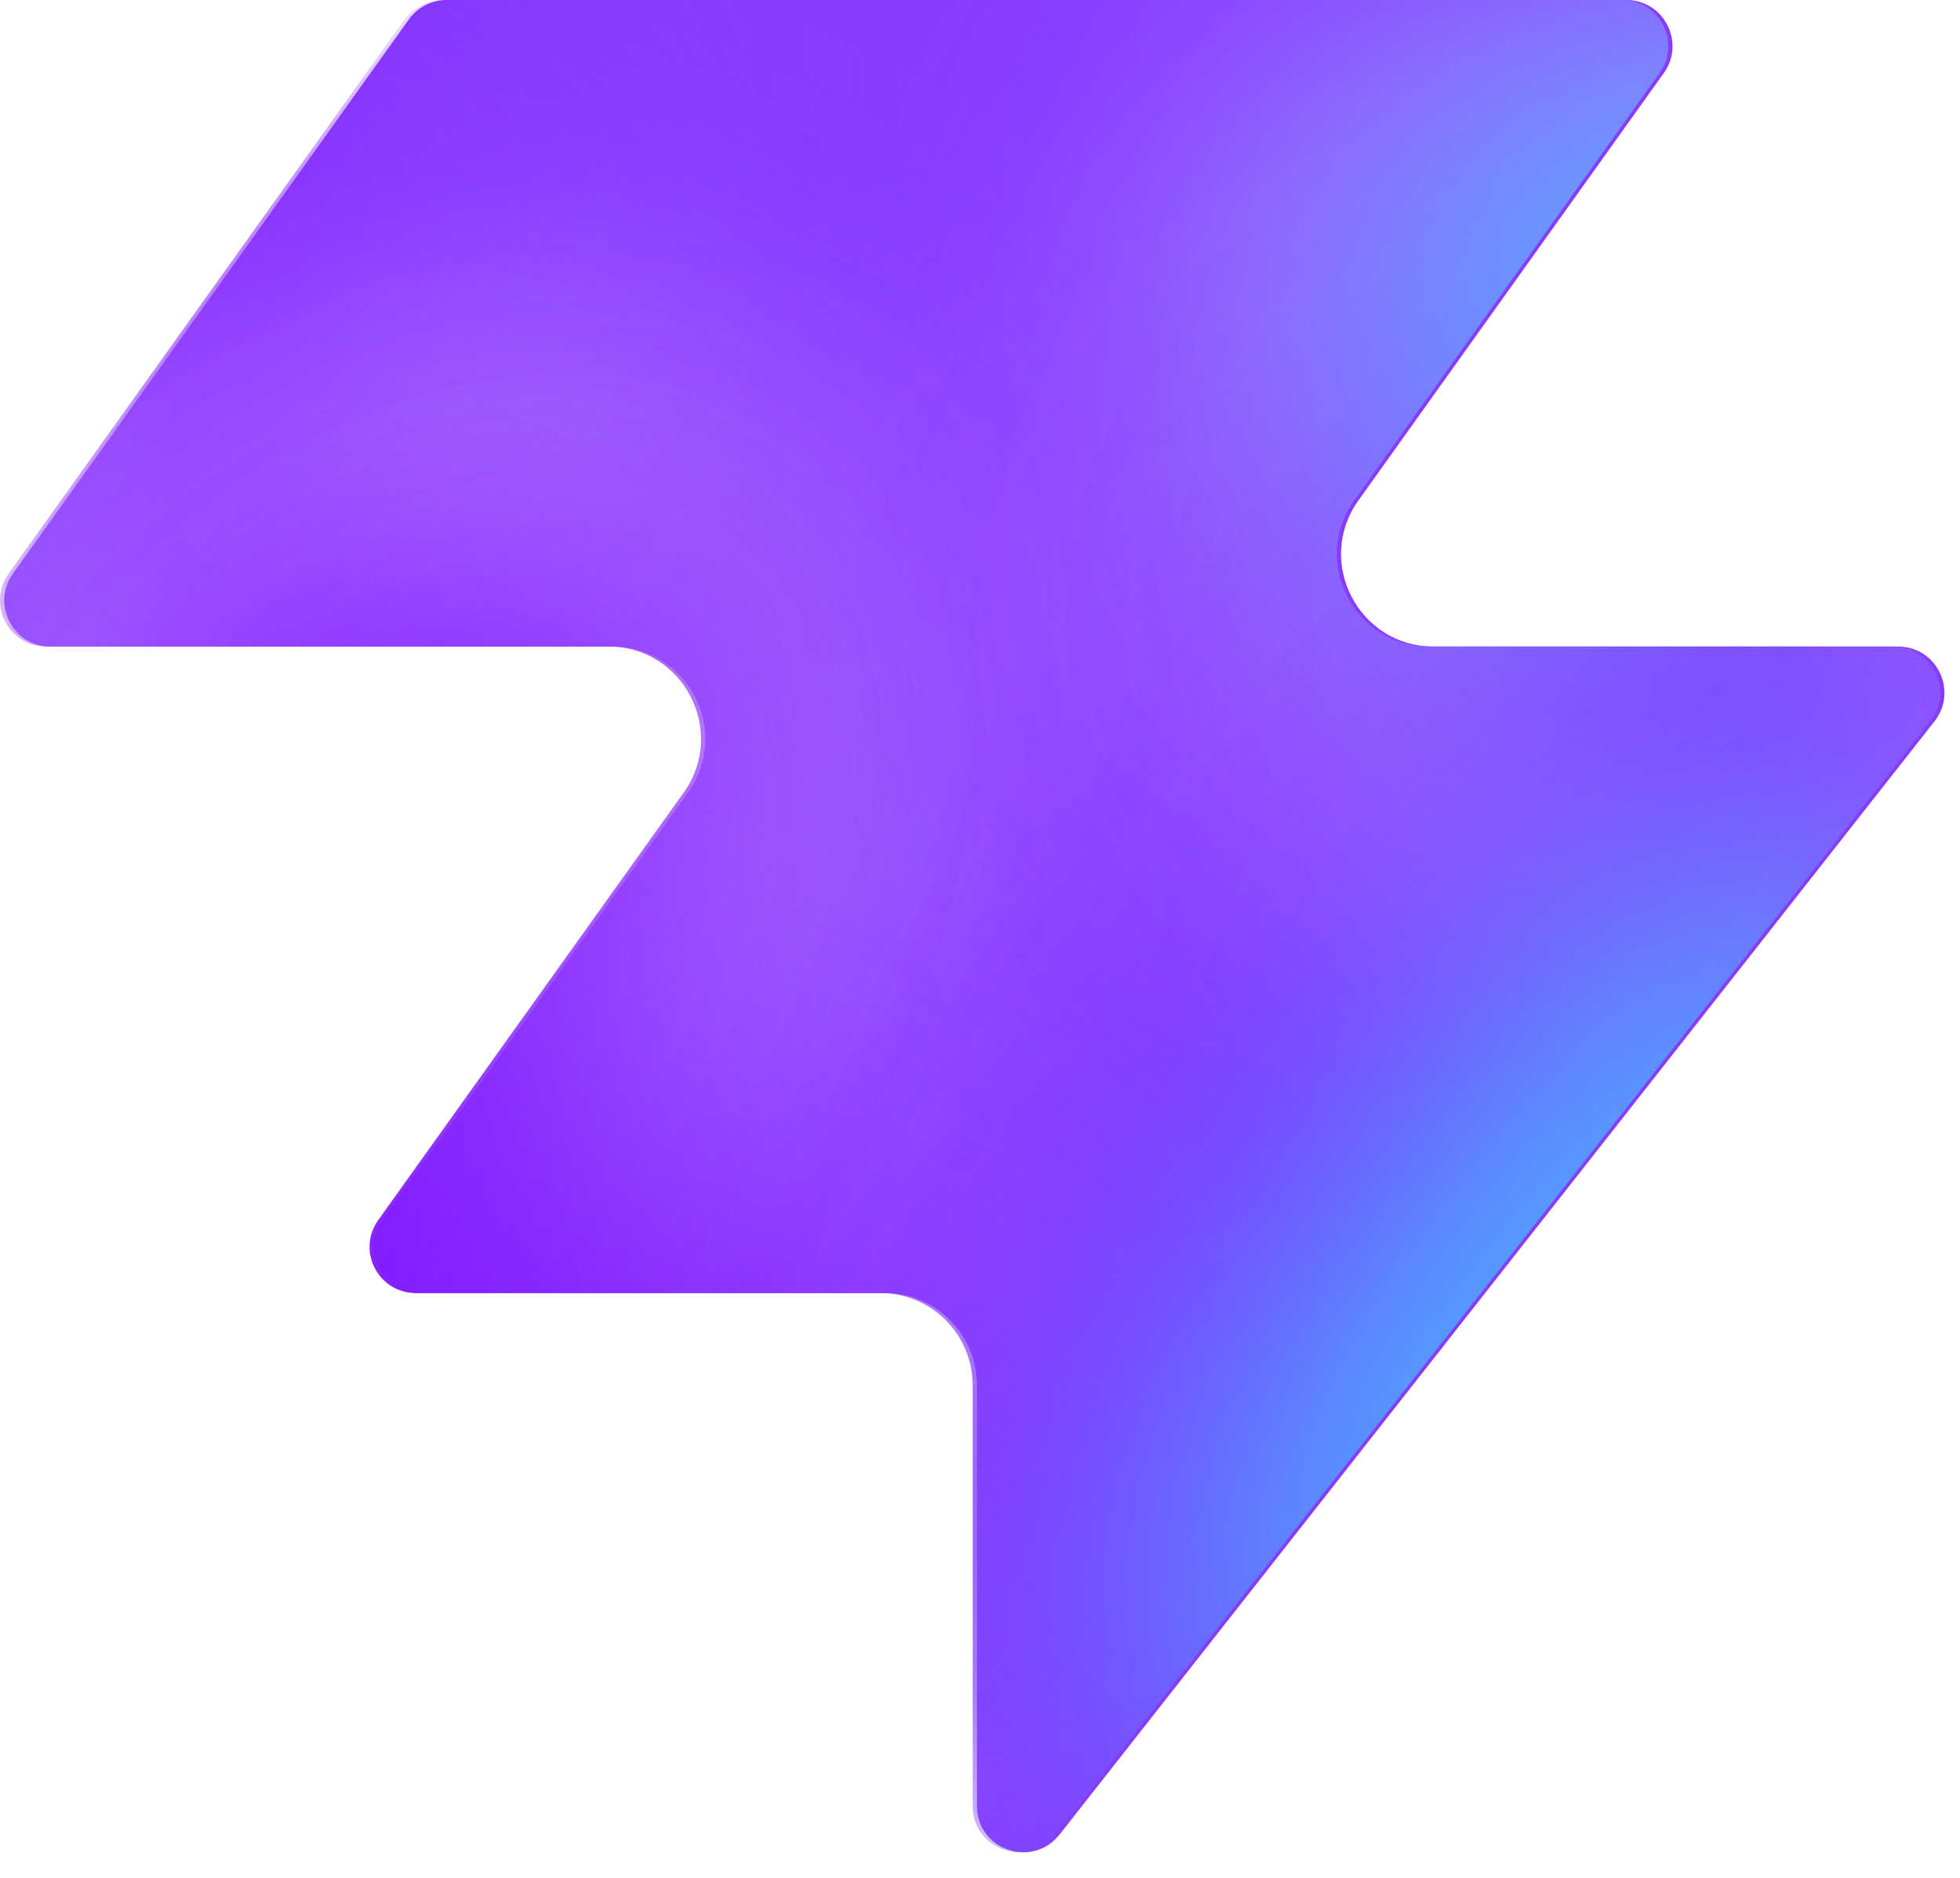
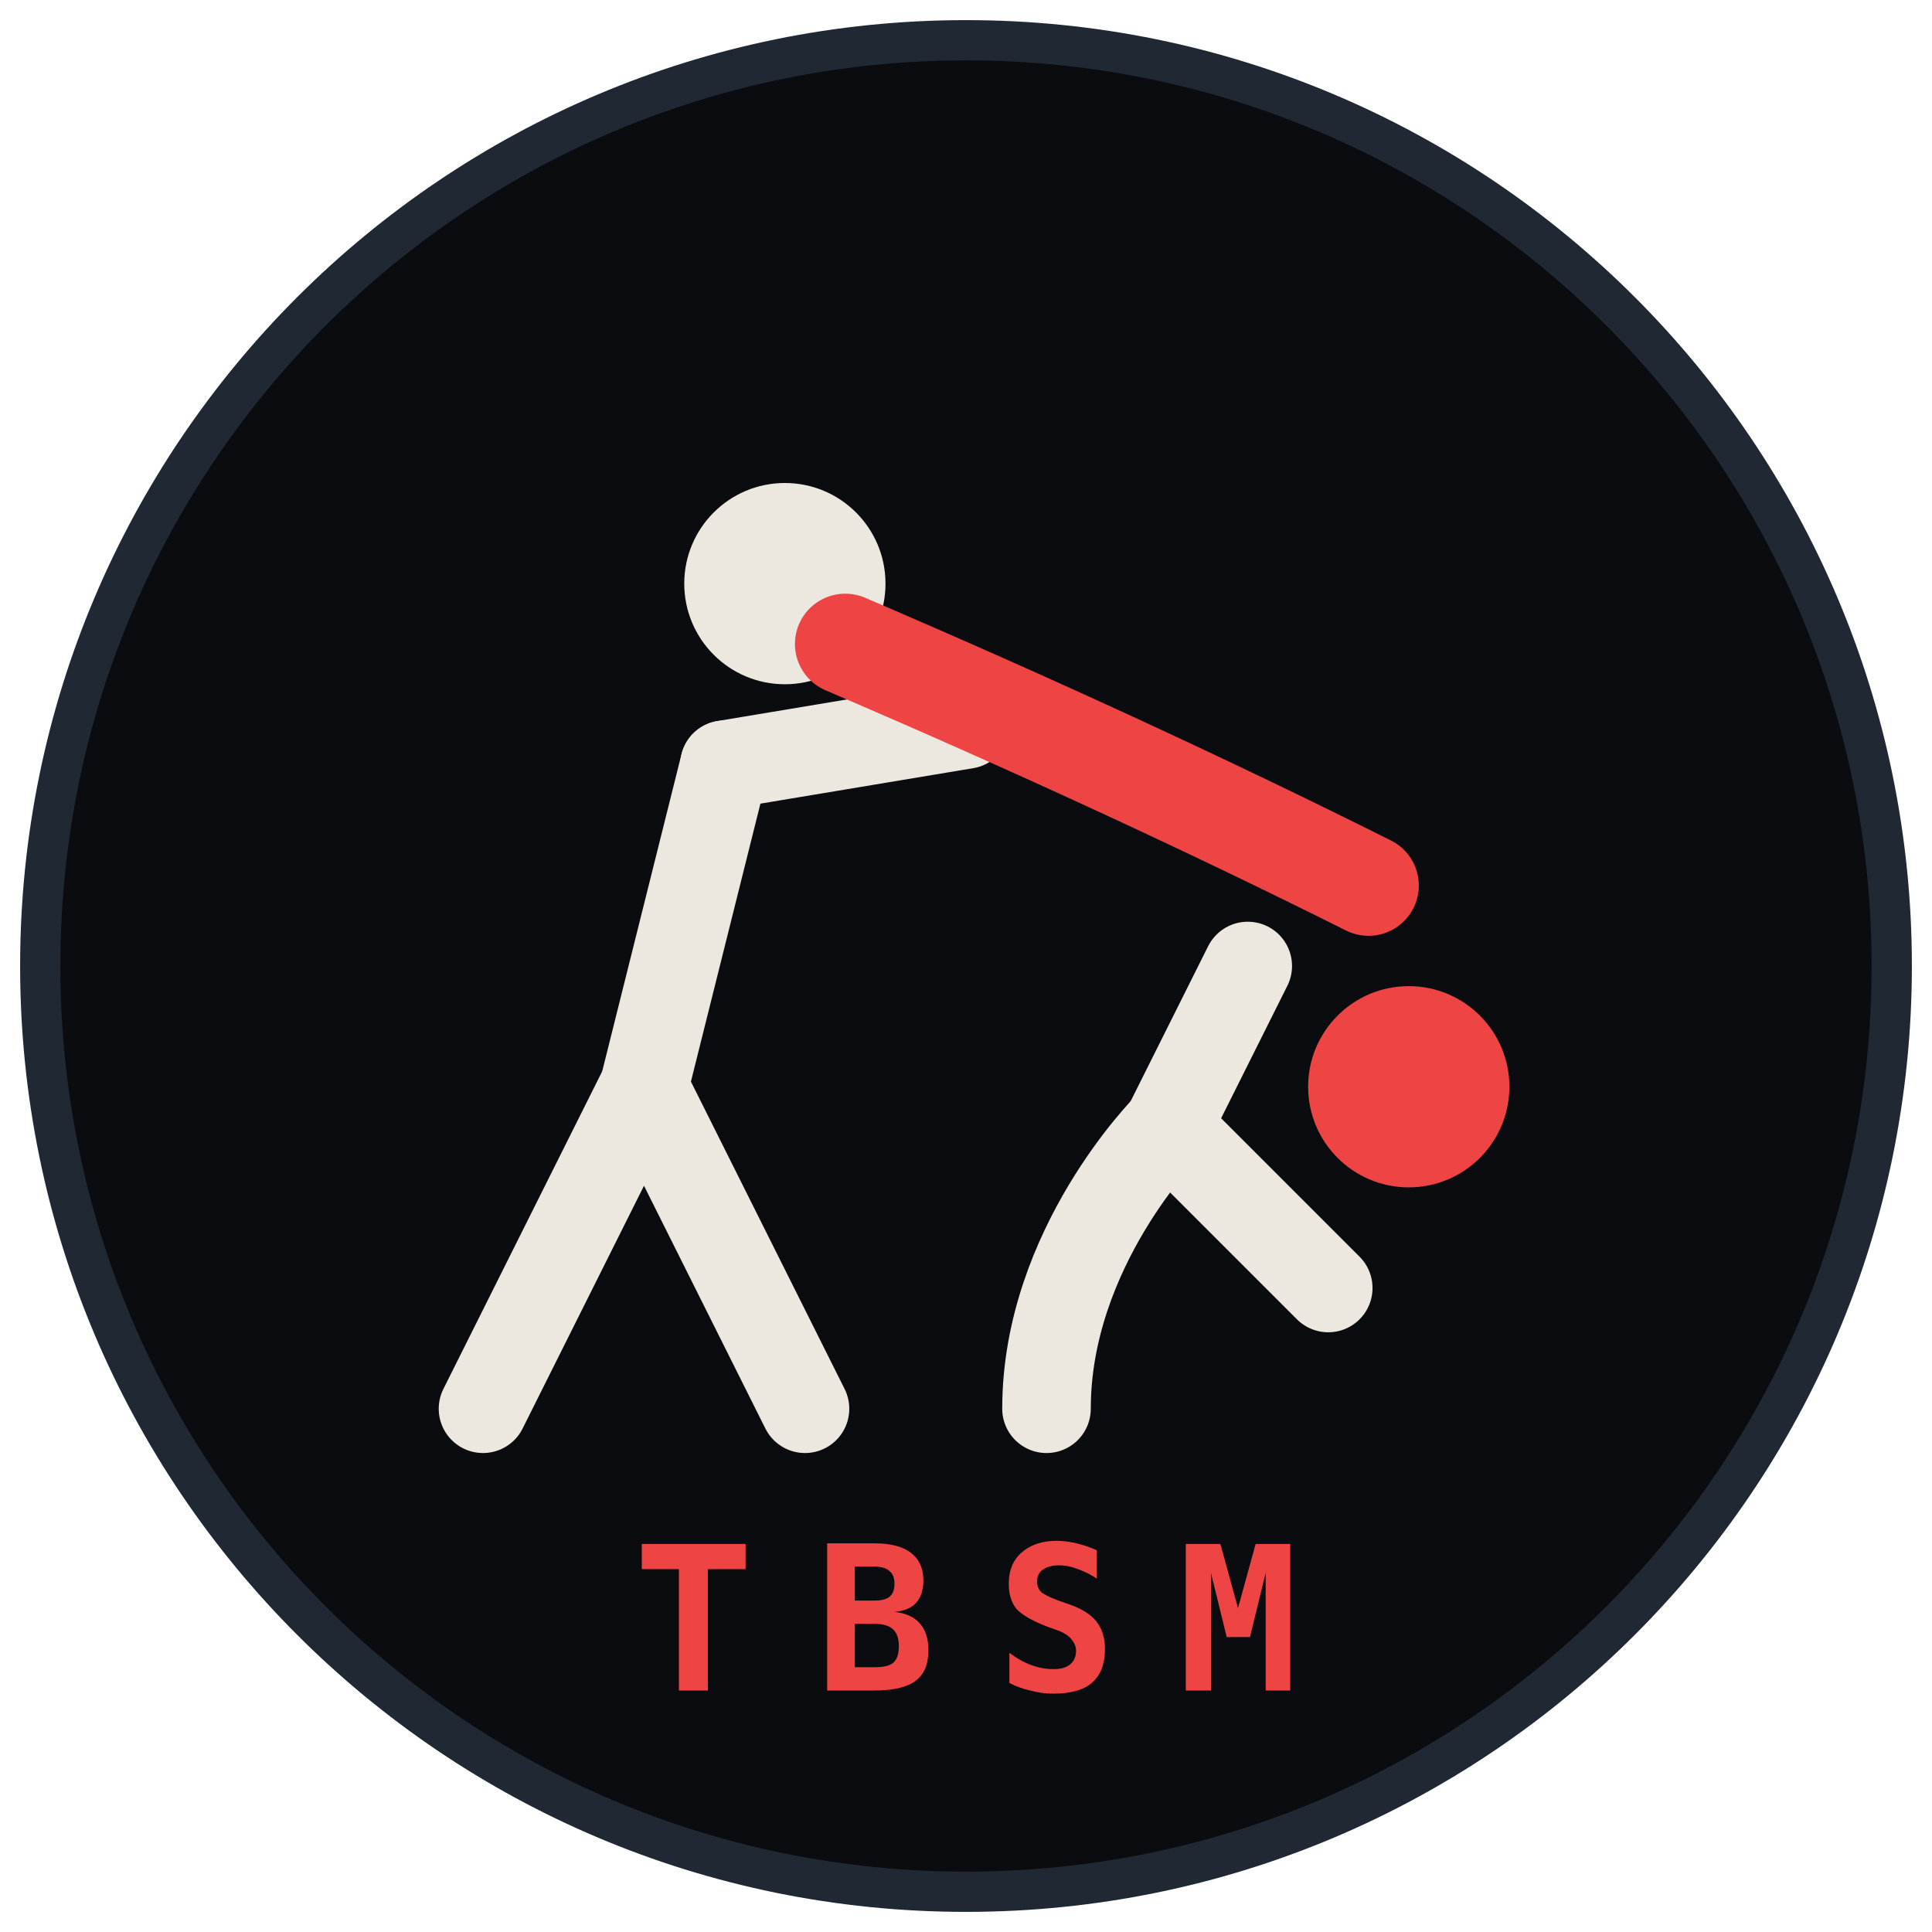
- <svg xmlns="http://www.w3.org/2000/svg" width="48" height="46" fill="none" viewBox="0 0 48 46">
-   <path fill="#863bff" d="M25.946 44.938c-.664.845-2.021.375-2.021-.698V33.937a2.26 2.26 0 0 0-2.262-2.262H10.287c-.92 0-1.456-1.04-.92-1.788l7.48-10.471c1.07-1.497 0-3.578-1.842-3.578H1.237c-.92 0-1.456-1.04-.92-1.788L10.013.474c.214-.297.556-.474.92-.474h28.894c.92 0 1.456 1.04.92 1.788l-7.48 10.471c-1.07 1.498 0 3.579 1.842 3.579h11.377c.943 0 1.473 1.088.89 1.83L25.947 44.94z" style="fill:#863bff;fill:color(display-p3 .525 .23 1);fill-opacity:1" />
-   <mask id="a" width="48" height="46" x="0" y="0" maskUnits="userSpaceOnUse" style="mask-type:alpha">
-     <path fill="#000" d="M25.842 44.938c-.664.844-2.021.375-2.021-.698V33.937a2.26 2.26 0 0 0-2.262-2.262H10.183c-.92 0-1.456-1.04-.92-1.788l7.48-10.471c1.07-1.498 0-3.579-1.842-3.579H1.133c-.92 0-1.456-1.04-.92-1.787L9.91.473c.214-.297.556-.474.92-.474h28.894c.92 0 1.456 1.04.92 1.788l-7.48 10.471c-1.07 1.498 0 3.578 1.842 3.578h11.377c.943 0 1.473 1.088.89 1.832L25.843 44.94z" style="fill:#000;fill-opacity:1" />
-   </mask>
-   <g mask="url(#a)">
-     <g filter="url(#b)">
-       <ellipse cx="5.508" cy="14.704" fill="#ede6ff" rx="5.508" ry="14.704" style="fill:#ede6ff;fill:color(display-p3 .927 .903 1);fill-opacity:1" transform="matrix(.00324 1 1 -.00324 -4.47 31.516)" />
-     </g>
-     <g filter="url(#c)">
-       <ellipse cx="10.399" cy="29.851" fill="#ede6ff" rx="10.399" ry="29.851" style="fill:#ede6ff;fill:color(display-p3 .927 .903 1);fill-opacity:1" transform="matrix(.00324 1 1 -.00324 -39.328 7.883)" />
-     </g>
-     <g filter="url(#d)">
-       <ellipse cx="5.508" cy="30.487" fill="#7e14ff" rx="5.508" ry="30.487" style="fill:#7e14ff;fill:color(display-p3 .492 .077 1);fill-opacity:1" transform="rotate(89.814 -25.913 -14.639)scale(1 -1)" />
-     </g>
-     <g filter="url(#e)">
-       <ellipse cx="5.508" cy="30.599" fill="#7e14ff" rx="5.508" ry="30.599" style="fill:#7e14ff;fill:color(display-p3 .492 .077 1);fill-opacity:1" transform="rotate(89.814 -32.644 -3.334)scale(1 -1)" />
-     </g>
-     <g filter="url(#f)">
-       <ellipse cx="5.508" cy="30.599" fill="#7e14ff" rx="5.508" ry="30.599" style="fill:#7e14ff;fill:color(display-p3 .492 .077 1);fill-opacity:1" transform="matrix(.00324 1 1 -.00324 -34.34 30.47)" />
-     </g>
-     <g filter="url(#g)">
-       <ellipse cx="14.072" cy="22.078" fill="#ede6ff" rx="14.072" ry="22.078" style="fill:#ede6ff;fill:color(display-p3 .927 .903 1);fill-opacity:1" transform="rotate(93.35 24.506 48.493)scale(-1 1)" />
-     </g>
-     <g filter="url(#h)">
-       <ellipse cx="3.47" cy="21.501" fill="#7e14ff" rx="3.47" ry="21.501" style="fill:#7e14ff;fill:color(display-p3 .492 .077 1);fill-opacity:1" transform="rotate(89.009 28.708 47.59)scale(-1 1)" />
-     </g>
-     <g filter="url(#i)">
-       <ellipse cx="3.47" cy="21.501" fill="#7e14ff" rx="3.47" ry="21.501" style="fill:#7e14ff;fill:color(display-p3 .492 .077 1);fill-opacity:1" transform="rotate(89.009 28.708 47.59)scale(-1 1)" />
-     </g>
-     <g filter="url(#j)">
-       <ellipse cx=".387" cy="8.972" fill="#7e14ff" rx="4.407" ry="29.108" style="fill:#7e14ff;fill:color(display-p3 .492 .077 1);fill-opacity:1" transform="rotate(39.51 .387 8.972)" />
-     </g>
-     <g filter="url(#k)">
-       <ellipse cx="47.523" cy="-6.092" fill="#7e14ff" rx="4.407" ry="29.108" style="fill:#7e14ff;fill:color(display-p3 .492 .077 1);fill-opacity:1" transform="rotate(37.892 47.523 -6.092)" />
-     </g>
-     <g filter="url(#l)">
-       <ellipse cx="41.412" cy="6.333" fill="#47bfff" rx="5.971" ry="9.665" style="fill:#47bfff;fill:color(display-p3 .28 .748 1);fill-opacity:1" transform="rotate(37.892 41.412 6.333)" />
-     </g>
-     <g filter="url(#m)">
-       <ellipse cx="-1.879" cy="38.332" fill="#7e14ff" rx="4.407" ry="29.108" style="fill:#7e14ff;fill:color(display-p3 .492 .077 1);fill-opacity:1" transform="rotate(37.892 -1.88 38.332)" />
-     </g>
-     <g filter="url(#n)">
-       <ellipse cx="-1.879" cy="38.332" fill="#7e14ff" rx="4.407" ry="29.108" style="fill:#7e14ff;fill:color(display-p3 .492 .077 1);fill-opacity:1" transform="rotate(37.892 -1.88 38.332)" />
-     </g>
-     <g filter="url(#o)">
-       <ellipse cx="35.651" cy="29.907" fill="#7e14ff" rx="4.407" ry="29.108" style="fill:#7e14ff;fill:color(display-p3 .492 .077 1);fill-opacity:1" transform="rotate(37.892 35.651 29.907)" />
-     </g>
-     <g filter="url(#p)">
-       <ellipse cx="38.418" cy="32.4" fill="#47bfff" rx="5.971" ry="15.297" style="fill:#47bfff;fill:color(display-p3 .28 .748 1);fill-opacity:1" transform="rotate(37.892 38.418 32.4)" />
-     </g>
+ <svg xmlns="http://www.w3.org/2000/svg" viewBox="0 0 48 48" width="48" height="48">
+   <defs>
+     <style>
+       @keyframes neon-pulse {
+         0%, 100% { opacity: 0.6; filter: drop-shadow(0 0 1px #EF4444); }
+         50% { opacity: 1; filter: drop-shadow(0 0 4px #EF4444); }
+       }
+       @keyframes float-head {
+         0%, 100% { transform: translateY(0) rotate(0deg); }
+         50% { transform: translateY(-1px) rotate(15deg); }
+       }
+       .glow-slash {
+         animation: neon-pulse 1.8s ease-in-out infinite;
+       }
+       .severed-head {
+         transform-origin: 35px 27px;
+         animation: float-head 2.5s ease-in-out infinite;
+       }
+     </style>
+   </defs>
+   <circle cx="24" cy="24" r="23" fill="#0B0C10" stroke="#1F2833" stroke-width="1" />
+   <g>
+     <path d="M 12 35 L 16 27 L 20 35" stroke="#EDE8DF" stroke-width="2.2" stroke-linecap="round" stroke-linejoin="round" fill="none" />
+     <path d="M 16 27 L 18 19" stroke="#EDE8DF" stroke-width="2.2" stroke-linecap="round" fill="none" />
+     <circle cx="19.5" cy="14.5" r="2.5" fill="#EDE8DF" />
+     <path d="M 18 19 L 24 18" stroke="#EDE8DF" stroke-width="2.2" stroke-linecap="round" fill="none" />
  </g>
-   <defs>
-     <filter id="b" width="60.045" height="41.654" x="-19.77" y="16.149" color-interpolation-filters="sRGB" filterUnits="userSpaceOnUse">
-       <feFlood flood-opacity="0" result="BackgroundImageFix" />
-       <feBlend in="SourceGraphic" in2="BackgroundImageFix" result="shape" />
-       <feGaussianBlur result="effect1_foregroundBlur_2002_17158" stdDeviation="7.659" />
-     </filter>
-     <filter id="c" width="90.34" height="51.437" x="-54.613" y="-7.533" color-interpolation-filters="sRGB" filterUnits="userSpaceOnUse">
-       <feFlood flood-opacity="0" result="BackgroundImageFix" />
-       <feBlend in="SourceGraphic" in2="BackgroundImageFix" result="shape" />
-       <feGaussianBlur result="effect1_foregroundBlur_2002_17158" stdDeviation="7.659" />
-     </filter>
-     <filter id="d" width="79.355" height="29.4" x="-49.64" y="2.03" color-interpolation-filters="sRGB" filterUnits="userSpaceOnUse">
-       <feFlood flood-opacity="0" result="BackgroundImageFix" />
-       <feBlend in="SourceGraphic" in2="BackgroundImageFix" result="shape" />
-       <feGaussianBlur result="effect1_foregroundBlur_2002_17158" stdDeviation="4.596" />
-     </filter>
-     <filter id="e" width="79.579" height="29.4" x="-45.045" y="20.029" color-interpolation-filters="sRGB" filterUnits="userSpaceOnUse">
-       <feFlood flood-opacity="0" result="BackgroundImageFix" />
-       <feBlend in="SourceGraphic" in2="BackgroundImageFix" result="shape" />
-       <feGaussianBlur result="effect1_foregroundBlur_2002_17158" stdDeviation="4.596" />
-     </filter>
-     <filter id="f" width="79.579" height="29.4" x="-43.513" y="21.178" color-interpolation-filters="sRGB" filterUnits="userSpaceOnUse">
-       <feFlood flood-opacity="0" result="BackgroundImageFix" />
-       <feBlend in="SourceGraphic" in2="BackgroundImageFix" result="shape" />
-       <feGaussianBlur result="effect1_foregroundBlur_2002_17158" stdDeviation="4.596" />
-     </filter>
-     <filter id="g" width="74.749" height="58.852" x="15.756" y="-17.901" color-interpolation-filters="sRGB" filterUnits="userSpaceOnUse">
-       <feFlood flood-opacity="0" result="BackgroundImageFix" />
-       <feBlend in="SourceGraphic" in2="BackgroundImageFix" result="shape" />
-       <feGaussianBlur result="effect1_foregroundBlur_2002_17158" stdDeviation="7.659" />
-     </filter>
-     <filter id="h" width="61.377" height="25.362" x="23.548" y="2.284" color-interpolation-filters="sRGB" filterUnits="userSpaceOnUse">
-       <feFlood flood-opacity="0" result="BackgroundImageFix" />
-       <feBlend in="SourceGraphic" in2="BackgroundImageFix" result="shape" />
-       <feGaussianBlur result="effect1_foregroundBlur_2002_17158" stdDeviation="4.596" />
-     </filter>
-     <filter id="i" width="61.377" height="25.362" x="23.548" y="2.284" color-interpolation-filters="sRGB" filterUnits="userSpaceOnUse">
-       <feFlood flood-opacity="0" result="BackgroundImageFix" />
-       <feBlend in="SourceGraphic" in2="BackgroundImageFix" result="shape" />
-       <feGaussianBlur result="effect1_foregroundBlur_2002_17158" stdDeviation="4.596" />
-     </filter>
-     <filter id="j" width="56.045" height="63.649" x="-27.636" y="-22.853" color-interpolation-filters="sRGB" filterUnits="userSpaceOnUse">
-       <feFlood flood-opacity="0" result="BackgroundImageFix" />
-       <feBlend in="SourceGraphic" in2="BackgroundImageFix" result="shape" />
-       <feGaussianBlur result="effect1_foregroundBlur_2002_17158" stdDeviation="4.596" />
-     </filter>
-     <filter id="k" width="54.814" height="64.646" x="20.116" y="-38.415" color-interpolation-filters="sRGB" filterUnits="userSpaceOnUse">
-       <feFlood flood-opacity="0" result="BackgroundImageFix" />
-       <feBlend in="SourceGraphic" in2="BackgroundImageFix" result="shape" />
-       <feGaussianBlur result="effect1_foregroundBlur_2002_17158" stdDeviation="4.596" />
-     </filter>
-     <filter id="l" width="33.541" height="35.313" x="24.641" y="-11.323" color-interpolation-filters="sRGB" filterUnits="userSpaceOnUse">
-       <feFlood flood-opacity="0" result="BackgroundImageFix" />
-       <feBlend in="SourceGraphic" in2="BackgroundImageFix" result="shape" />
-       <feGaussianBlur result="effect1_foregroundBlur_2002_17158" stdDeviation="4.596" />
-     </filter>
-     <filter id="m" width="54.814" height="64.646" x="-29.286" y="6.009" color-interpolation-filters="sRGB" filterUnits="userSpaceOnUse">
-       <feFlood flood-opacity="0" result="BackgroundImageFix" />
-       <feBlend in="SourceGraphic" in2="BackgroundImageFix" result="shape" />
-       <feGaussianBlur result="effect1_foregroundBlur_2002_17158" stdDeviation="4.596" />
-     </filter>
-     <filter id="n" width="54.814" height="64.646" x="-29.286" y="6.009" color-interpolation-filters="sRGB" filterUnits="userSpaceOnUse">
-       <feFlood flood-opacity="0" result="BackgroundImageFix" />
-       <feBlend in="SourceGraphic" in2="BackgroundImageFix" result="shape" />
-       <feGaussianBlur result="effect1_foregroundBlur_2002_17158" stdDeviation="4.596" />
-     </filter>
-     <filter id="o" width="54.814" height="64.646" x="8.244" y="-2.416" color-interpolation-filters="sRGB" filterUnits="userSpaceOnUse">
-       <feFlood flood-opacity="0" result="BackgroundImageFix" />
-       <feBlend in="SourceGraphic" in2="BackgroundImageFix" result="shape" />
-       <feGaussianBlur result="effect1_foregroundBlur_2002_17158" stdDeviation="4.596" />
-     </filter>
-     <filter id="p" width="39.409" height="43.623" x="18.713" y="10.588" color-interpolation-filters="sRGB" filterUnits="userSpaceOnUse">
-       <feFlood flood-opacity="0" result="BackgroundImageFix" />
-       <feBlend in="SourceGraphic" in2="BackgroundImageFix" result="shape" />
-       <feGaussianBlur result="effect1_foregroundBlur_2002_17158" stdDeviation="4.596" />
-     </filter>
-   </defs>
+   <path d="M 21 16 Q 28 19 34 22" stroke="#EF4444" stroke-width="2.5" stroke-linecap="round" fill="none" class="glow-slash" />
+   <g>
+     <path d="M 26 35 C 26 31 29 28 29 28 L 33 32" stroke="#EDE8DF" stroke-width="2.2" stroke-linecap="round" stroke-linejoin="round" fill="none" />
+     <path d="M 29 28 L 31 24" stroke="#EDE8DF" stroke-width="2.2" stroke-linecap="round" fill="none" />
+     <circle cx="35" cy="27" r="2.5" fill="#EF4444" class="severed-head" />
+   </g>
+   <text x="24" y="42" font-family="'Space Mono', monospace" font-size="5" fill="#EF4444" font-weight="700" text-anchor="middle" letter-spacing="1.5" class="glow-slash">TBSM</text>
</svg>
